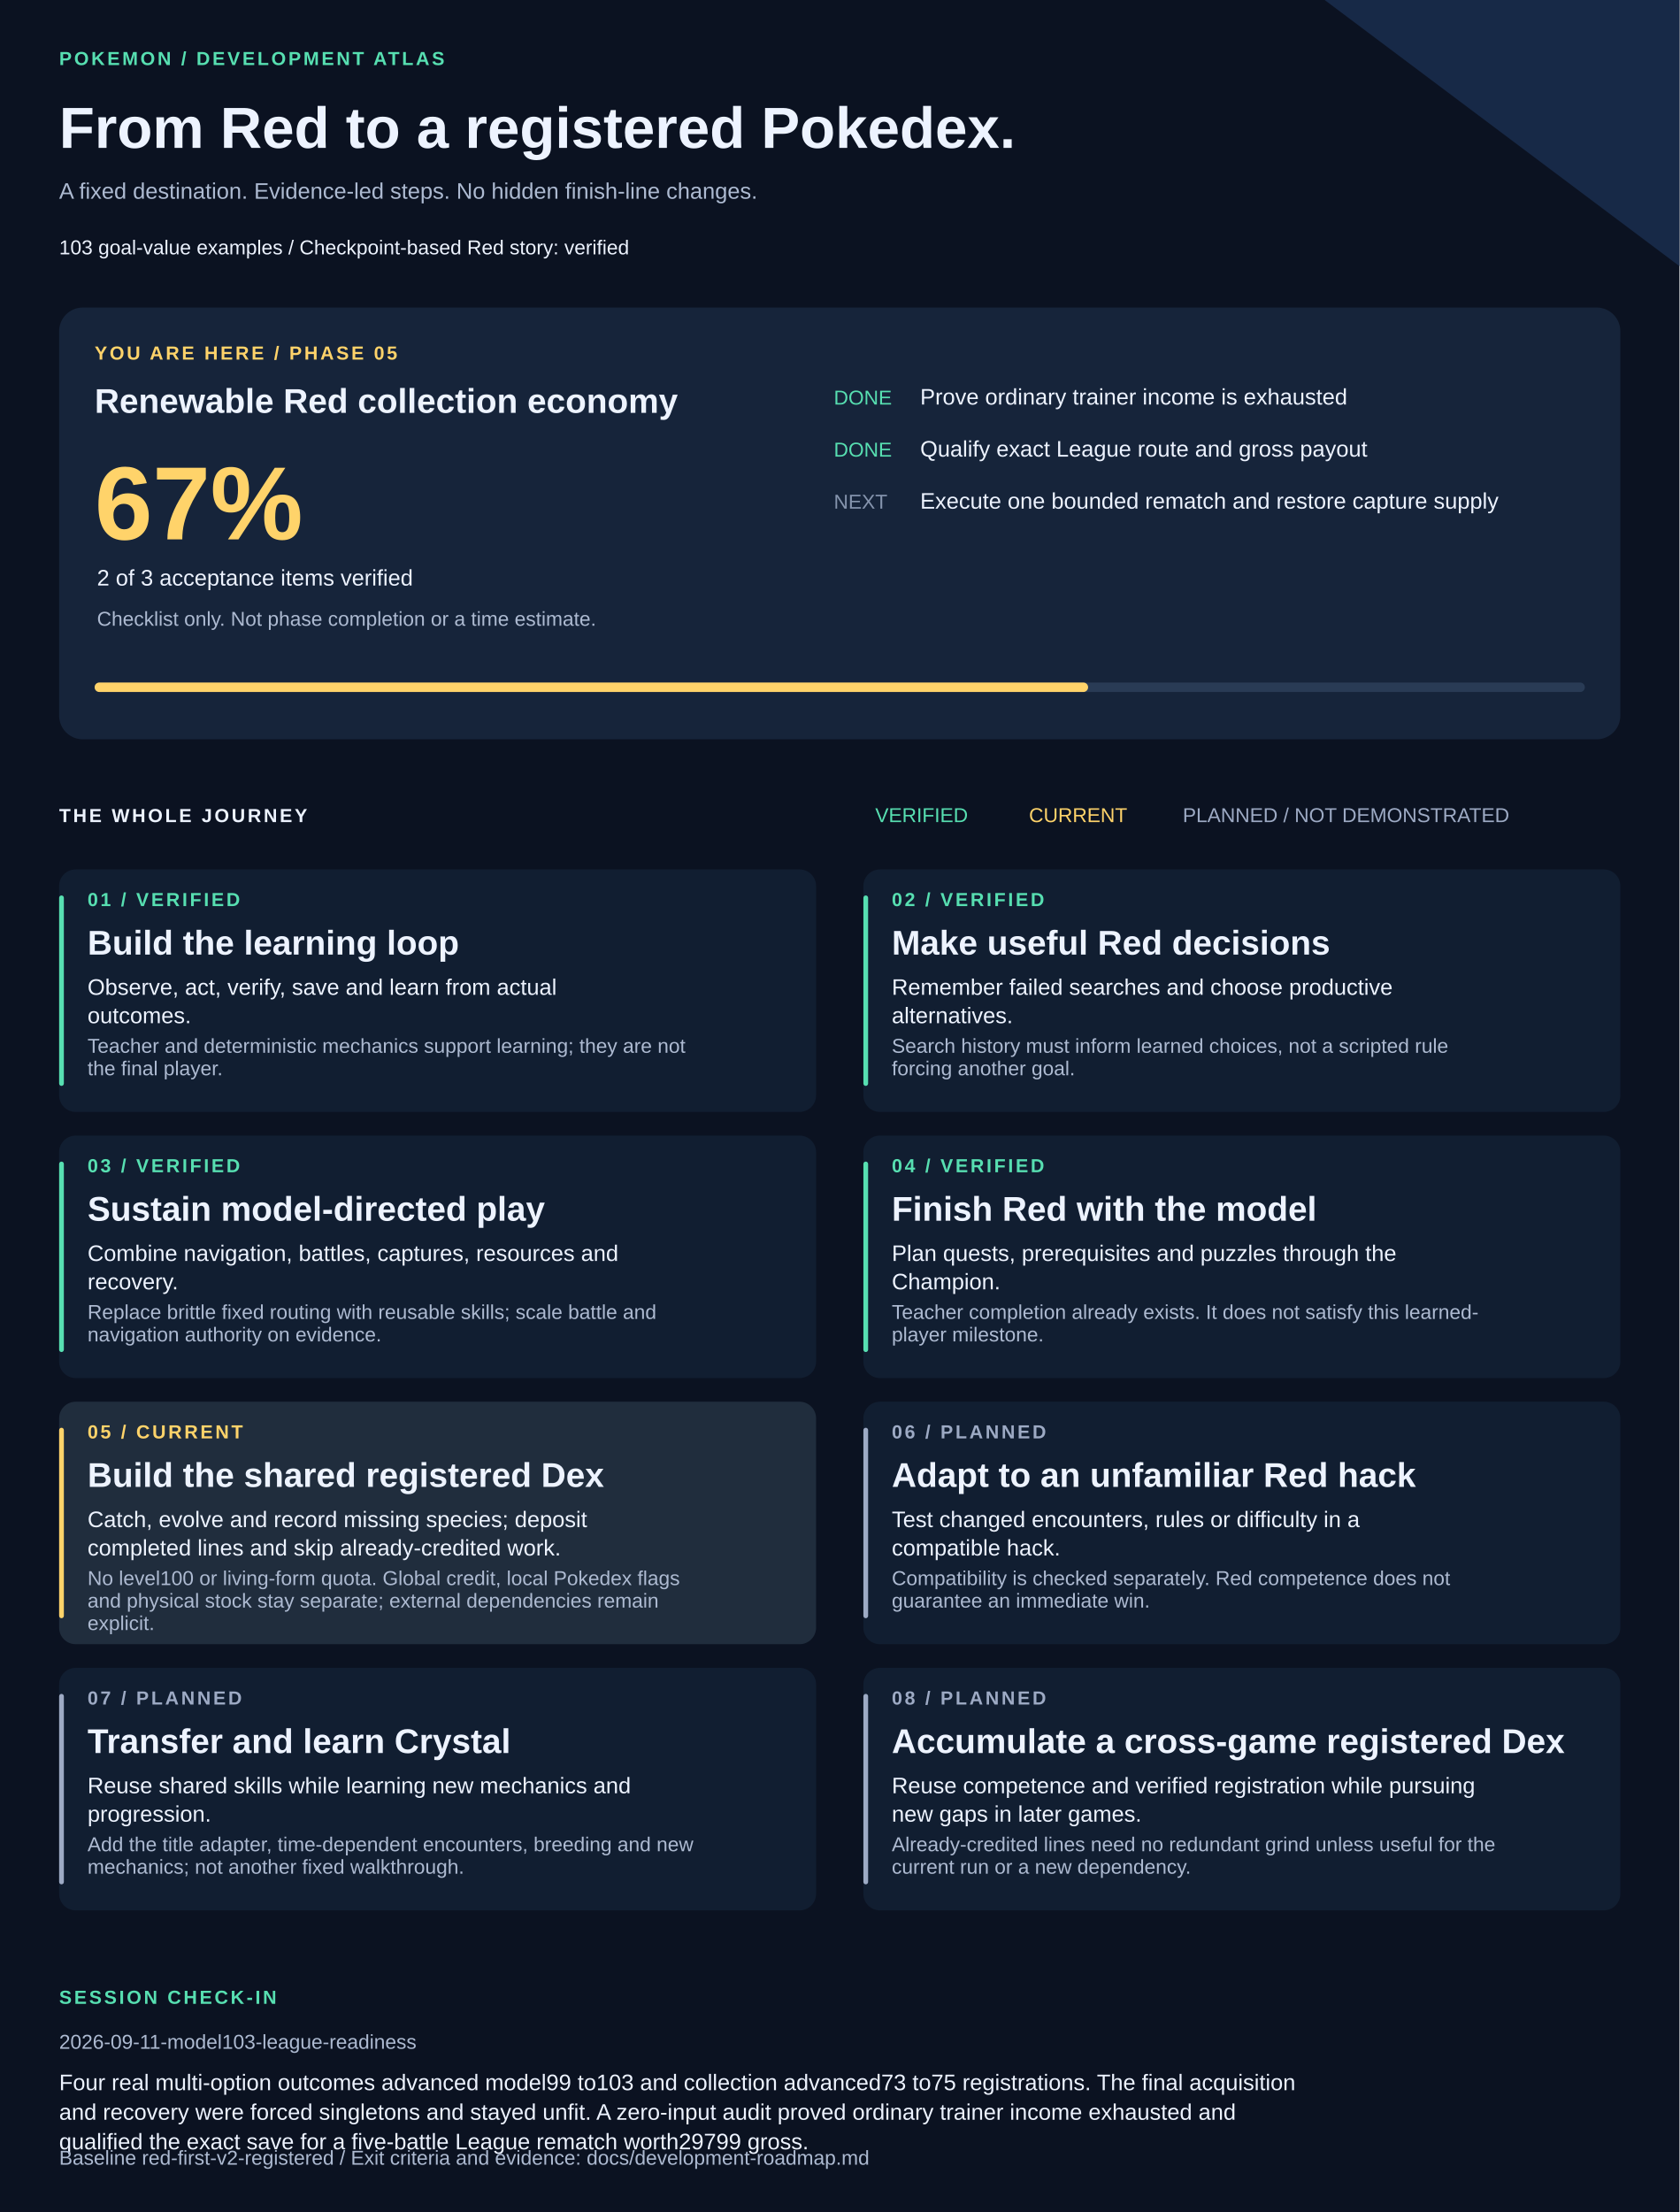
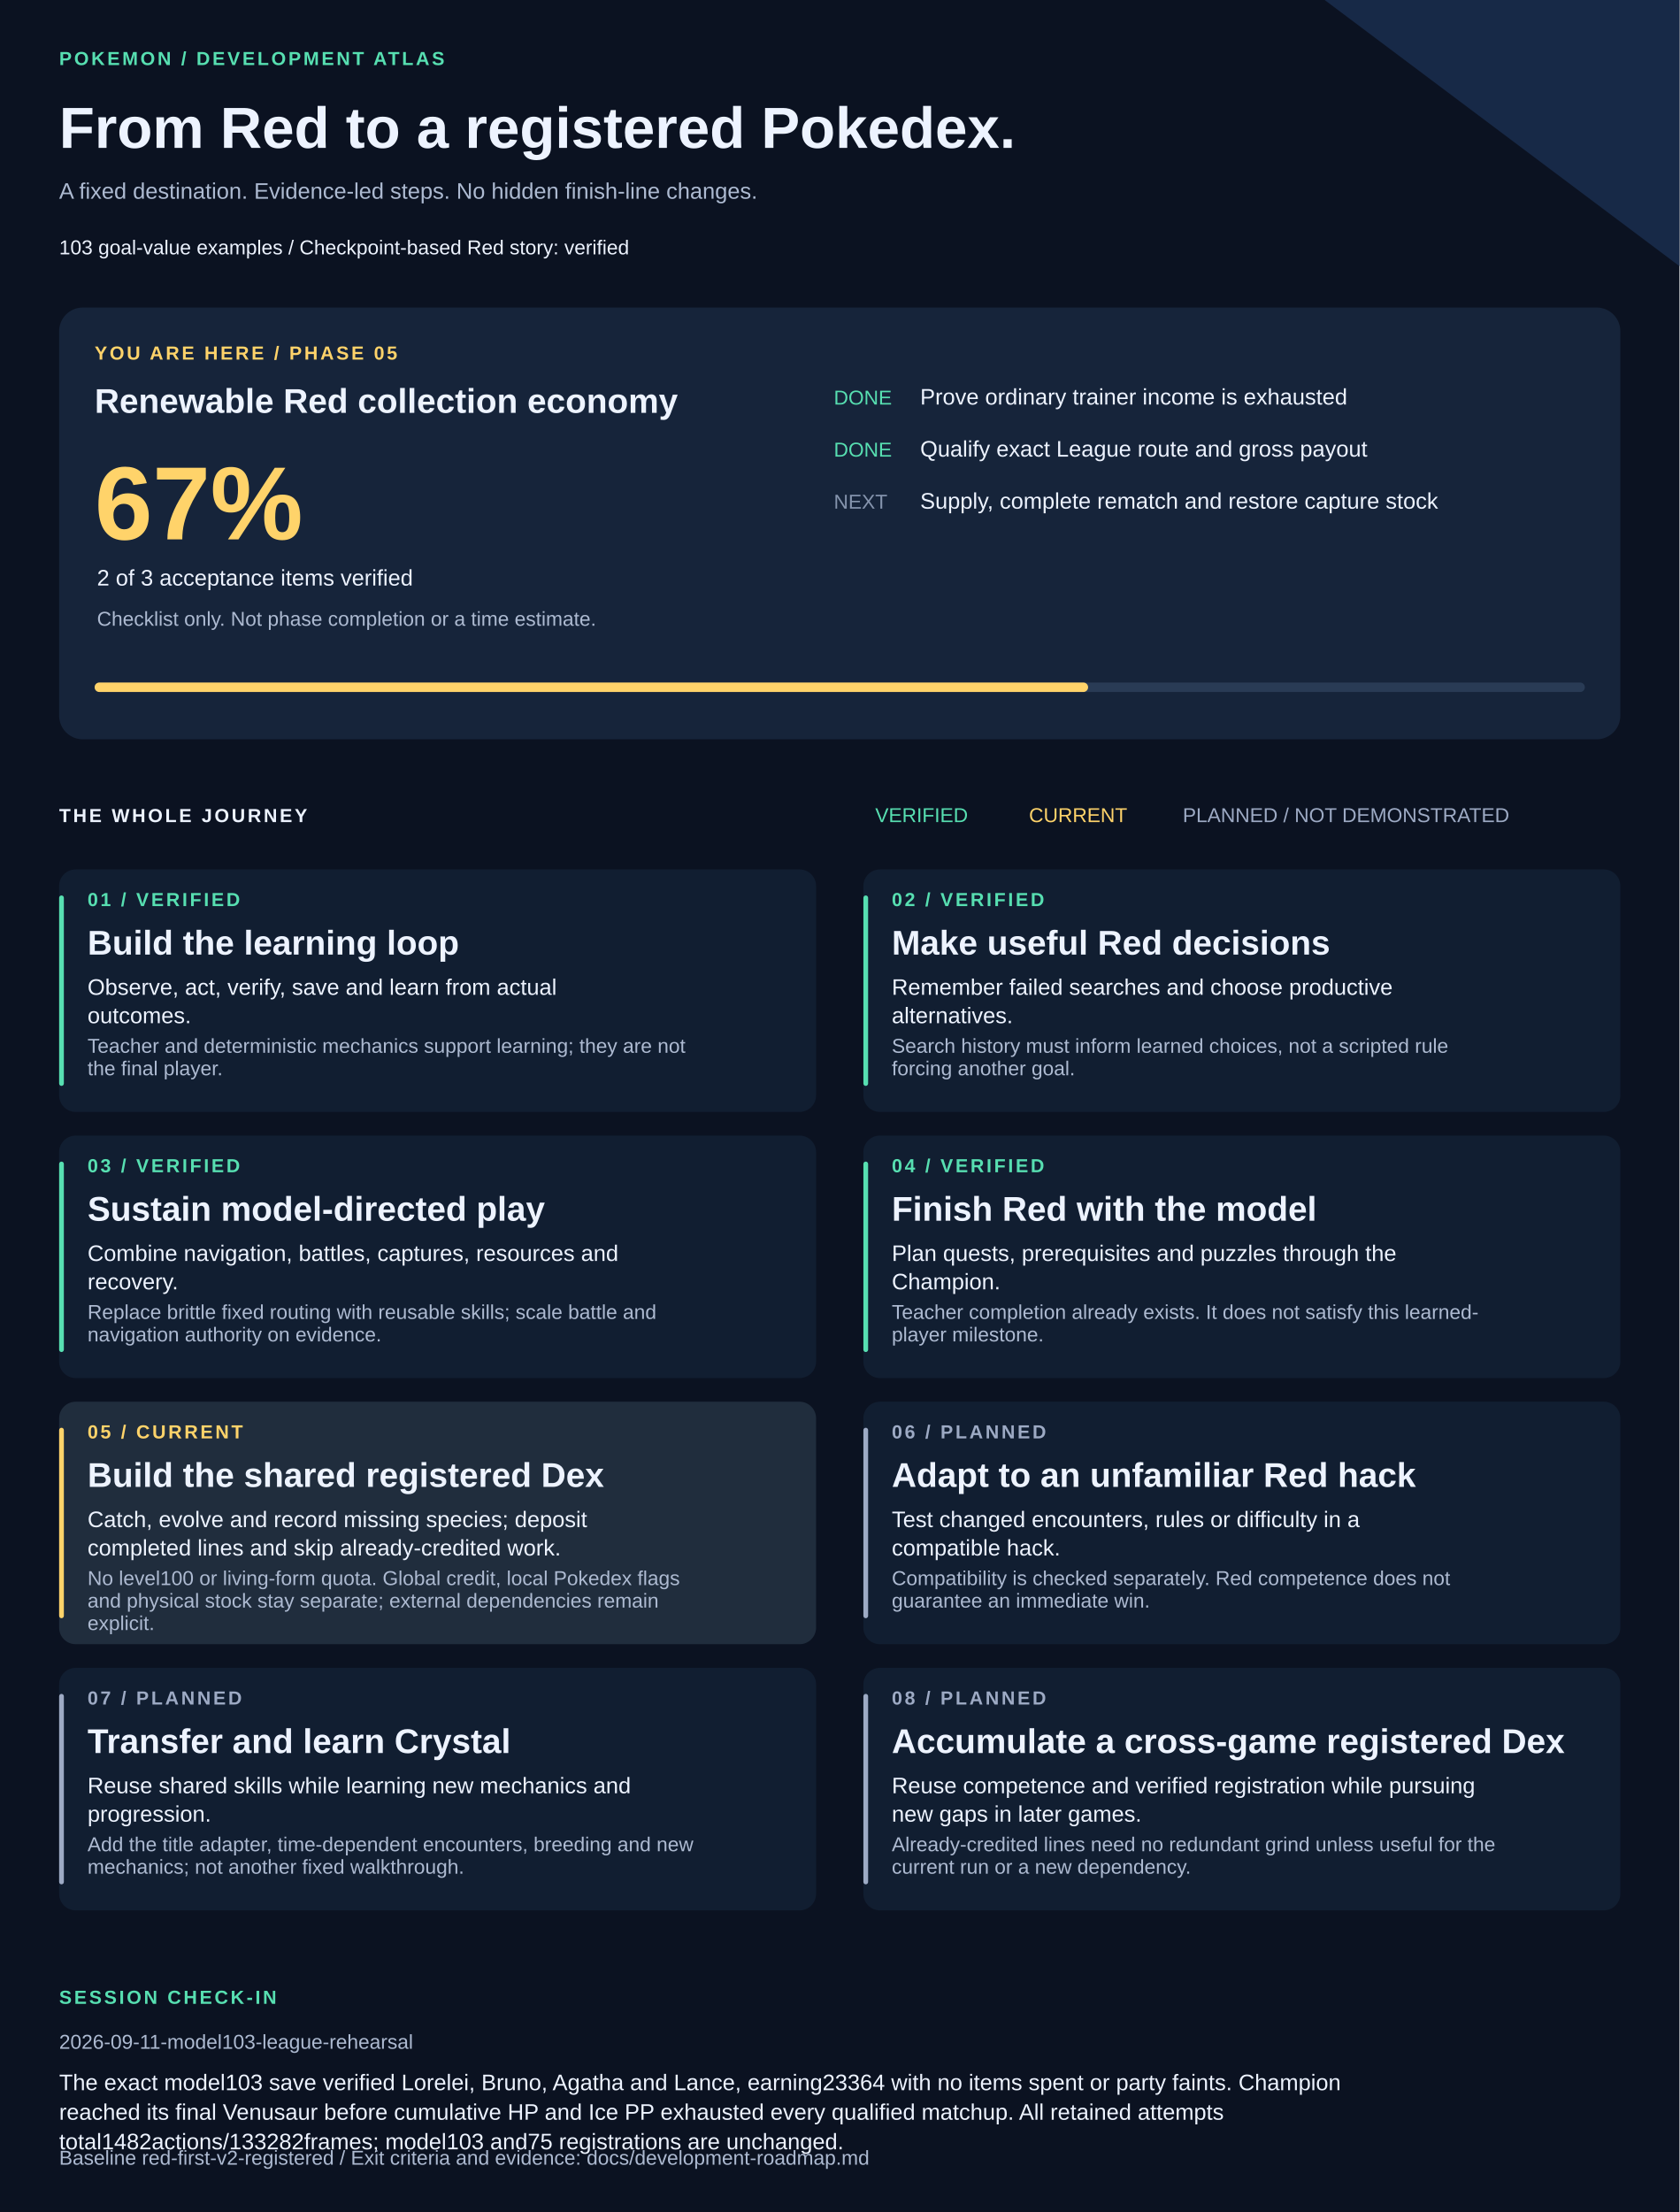
<svg xmlns="http://www.w3.org/2000/svg" width="1420" height="1870" viewBox="0 0 1420 1870" role="img" aria-labelledby="title description">
  <style>text{font-family:Arial,Helvetica,sans-serif;fill:#edf3ff}.muted{fill:#adbad1}.eyebrow{font-size:16px;letter-spacing:2px;font-weight:bold}.heading{font-size:29px;font-weight:bold}.body{font-size:19px}.small{font-size:17px}</style>
  <rect width="1420" height="1870" fill="#0b1221" />
  <path d="M1120 0H1420V225Z" fill="#172947" />
  <text x="50" y="55" class="eyebrow" style="fill:#57dfb1">POKEMON / DEVELOPMENT ATLAS</text>
  <text x="50" y="125" style="font-size:49px;font-weight:bold">From Red to a registered Pokedex.</text>
  <text x="50" y="168" class="body muted">A fixed destination. Evidence-led steps. No hidden finish-line changes.</text>
  <text x="50" y="215" class="small">103 goal-value examples  /  Checkpoint-based Red story: verified</text>
  <rect x="50" y="260" width="1320" height="365" rx="20" fill="#16243a" />
  <text x="80" y="304" class="eyebrow" style="fill:#ffd36a">YOU ARE HERE / PHASE 05</text>
  <text x="80" y="349" class="heading">Renewable Red collection economy</text>
  <text x="80" y="456" style="font-size:88px;font-weight:bold;fill:#ffd36a">67%</text>
  <text x="82" y="495" class="body">2 of 3 acceptance items verified</text>
  <text x="82" y="529" class="small muted">Checklist only. Not phase completion or a time estimate.</text>
  <text x="705" y="342" class="small" style="fill:#57dfb1">DONE</text>
  <text x="778" y="342" class="body">Prove ordinary trainer income is exhausted</text>
  <text x="705" y="386" class="small" style="fill:#57dfb1">DONE</text>
  <text x="778" y="386" class="body">Qualify exact League route and gross payout</text>
  <text x="705" y="430" class="small" style="fill:#8594ad">NEXT</text>
-   <text x="778" y="430" class="body">Execute one bounded rematch and restore capture supply</text>
+   <text x="778" y="430" class="body">Supply, complete rematch and restore capture stock</text>
  <rect x="80" y="577" width="1260" height="8" rx="4" fill="#293b55" />
  <rect x="80" y="577" width="840" height="8" rx="4" fill="#ffd36a" />
  <text x="50" y="695" class="eyebrow">THE WHOLE JOURNEY</text>
  <text x="740" y="695" class="small" style="fill:#57dfb1">VERIFIED</text>
  <text x="870" y="695" class="small" style="fill:#ffd36a">CURRENT</text>
  <text x="1000" y="695" class="small" style="fill:#9daac4">PLANNED / NOT DEMONSTRATED</text>
  <rect x="50" y="735" width="640" height="205" rx="14" fill="#111e31" />
  <rect x="50" y="757" width="4" height="161" rx="2" fill="#57dfb1" />
  <text x="74" y="766" class="eyebrow" style="fill:#57dfb1">01 / VERIFIED</text>
  <text x="74" y="807" class="heading">Build the learning loop</text>
  <text x="74" y="841" class="body">Observe, act, verify, save and learn from actual</text>
  <text x="74" y="865" class="body">outcomes.</text>
  <text x="74" y="890" class="small muted">Teacher and deterministic mechanics support learning; they are not</text>
  <text x="74" y="909" class="small muted">the final player.</text>
  <rect x="730" y="735" width="640" height="205" rx="14" fill="#111e31" />
  <rect x="730" y="757" width="4" height="161" rx="2" fill="#57dfb1" />
  <text x="754" y="766" class="eyebrow" style="fill:#57dfb1">02 / VERIFIED</text>
  <text x="754" y="807" class="heading">Make useful Red decisions</text>
  <text x="754" y="841" class="body">Remember failed searches and choose productive</text>
  <text x="754" y="865" class="body">alternatives.</text>
  <text x="754" y="890" class="small muted">Search history must inform learned choices, not a scripted rule</text>
  <text x="754" y="909" class="small muted">forcing another goal.</text>
  <rect x="50" y="960" width="640" height="205" rx="14" fill="#111e31" />
  <rect x="50" y="982" width="4" height="161" rx="2" fill="#57dfb1" />
  <text x="74" y="991" class="eyebrow" style="fill:#57dfb1">03 / VERIFIED</text>
  <text x="74" y="1032" class="heading">Sustain model-directed play</text>
  <text x="74" y="1066" class="body">Combine navigation, battles, captures, resources and</text>
  <text x="74" y="1090" class="body">recovery.</text>
  <text x="74" y="1115" class="small muted">Replace brittle fixed routing with reusable skills; scale battle and</text>
  <text x="74" y="1134" class="small muted">navigation authority on evidence.</text>
  <rect x="730" y="960" width="640" height="205" rx="14" fill="#111e31" />
  <rect x="730" y="982" width="4" height="161" rx="2" fill="#57dfb1" />
  <text x="754" y="991" class="eyebrow" style="fill:#57dfb1">04 / VERIFIED</text>
  <text x="754" y="1032" class="heading">Finish Red with the model</text>
  <text x="754" y="1066" class="body">Plan quests, prerequisites and puzzles through the</text>
  <text x="754" y="1090" class="body">Champion.</text>
  <text x="754" y="1115" class="small muted">Teacher completion already exists. It does not satisfy this learned-</text>
  <text x="754" y="1134" class="small muted">player milestone.</text>
  <rect x="50" y="1185" width="640" height="205" rx="14" fill="#202d3d" />
  <rect x="50" y="1207" width="4" height="161" rx="2" fill="#ffd36a" />
  <text x="74" y="1216" class="eyebrow" style="fill:#ffd36a">05 / CURRENT</text>
  <text x="74" y="1257" class="heading">Build the shared registered Dex</text>
  <text x="74" y="1291" class="body">Catch, evolve and record missing species; deposit</text>
  <text x="74" y="1315" class="body">completed lines and skip already-credited work.</text>
  <text x="74" y="1340" class="small muted">No level100 or living-form quota. Global credit, local Pokedex flags</text>
  <text x="74" y="1359" class="small muted">and physical stock stay separate; external dependencies remain</text>
  <text x="74" y="1378" class="small muted">explicit.</text>
  <rect x="730" y="1185" width="640" height="205" rx="14" fill="#111e31" />
  <rect x="730" y="1207" width="4" height="161" rx="2" fill="#9daac4" />
  <text x="754" y="1216" class="eyebrow" style="fill:#9daac4">06 / PLANNED</text>
  <text x="754" y="1257" class="heading">Adapt to an unfamiliar Red hack</text>
  <text x="754" y="1291" class="body">Test changed encounters, rules or difficulty in a</text>
  <text x="754" y="1315" class="body">compatible hack.</text>
  <text x="754" y="1340" class="small muted">Compatibility is checked separately. Red competence does not</text>
  <text x="754" y="1359" class="small muted">guarantee an immediate win.</text>
  <rect x="50" y="1410" width="640" height="205" rx="14" fill="#111e31" />
  <rect x="50" y="1432" width="4" height="161" rx="2" fill="#9daac4" />
  <text x="74" y="1441" class="eyebrow" style="fill:#9daac4">07 / PLANNED</text>
  <text x="74" y="1482" class="heading">Transfer and learn Crystal</text>
  <text x="74" y="1516" class="body">Reuse shared skills while learning new mechanics and</text>
  <text x="74" y="1540" class="body">progression.</text>
  <text x="74" y="1565" class="small muted">Add the title adapter, time-dependent encounters, breeding and new</text>
  <text x="74" y="1584" class="small muted">mechanics; not another fixed walkthrough.</text>
  <rect x="730" y="1410" width="640" height="205" rx="14" fill="#111e31" />
  <rect x="730" y="1432" width="4" height="161" rx="2" fill="#9daac4" />
  <text x="754" y="1441" class="eyebrow" style="fill:#9daac4">08 / PLANNED</text>
  <text x="754" y="1482" class="heading">Accumulate a cross-game registered Dex</text>
  <text x="754" y="1516" class="body">Reuse competence and verified registration while pursuing</text>
  <text x="754" y="1540" class="body">new gaps in later games.</text>
  <text x="754" y="1565" class="small muted">Already-credited lines need no redundant grind unless useful for the</text>
  <text x="754" y="1584" class="small muted">current run or a new dependency.</text>
  <text x="50" y="1694" class="eyebrow" style="fill:#57dfb1">SESSION CHECK-IN</text>
-   <text x="50" y="1732" class="small muted">2026-09-11-model103-league-readiness</text>
-   <text x="50" y="1767" class="body">Four real multi-option outcomes advanced model99 to103 and collection advanced73 to75 registrations. The final acquisition</text>
-   <text x="50" y="1792" class="body">and recovery were forced singletons and stayed unfit. A zero-input audit proved ordinary trainer income exhausted and</text>
-   <text x="50" y="1817" class="body">qualified the exact save for a five-battle League rematch worth29799 gross.</text>
+   <text x="50" y="1732" class="small muted">2026-09-11-model103-league-rehearsal</text>
+   <text x="50" y="1767" class="body">The exact model103 save verified Lorelei, Bruno, Agatha and Lance, earning23364 with no items spent or party faints. Champion</text>
+   <text x="50" y="1792" class="body">reached its final Venusaur before cumulative HP and Ice PP exhausted every qualified matchup. All retained attempts</text>
+   <text x="50" y="1817" class="body">total1482actions/133282frames; model103 and75 registrations are unchanged.</text>
  <text x="50" y="1830" class="small muted">Baseline red-first-v2-registered / Exit criteria and evidence: docs/development-roadmap.md</text>
</svg>
